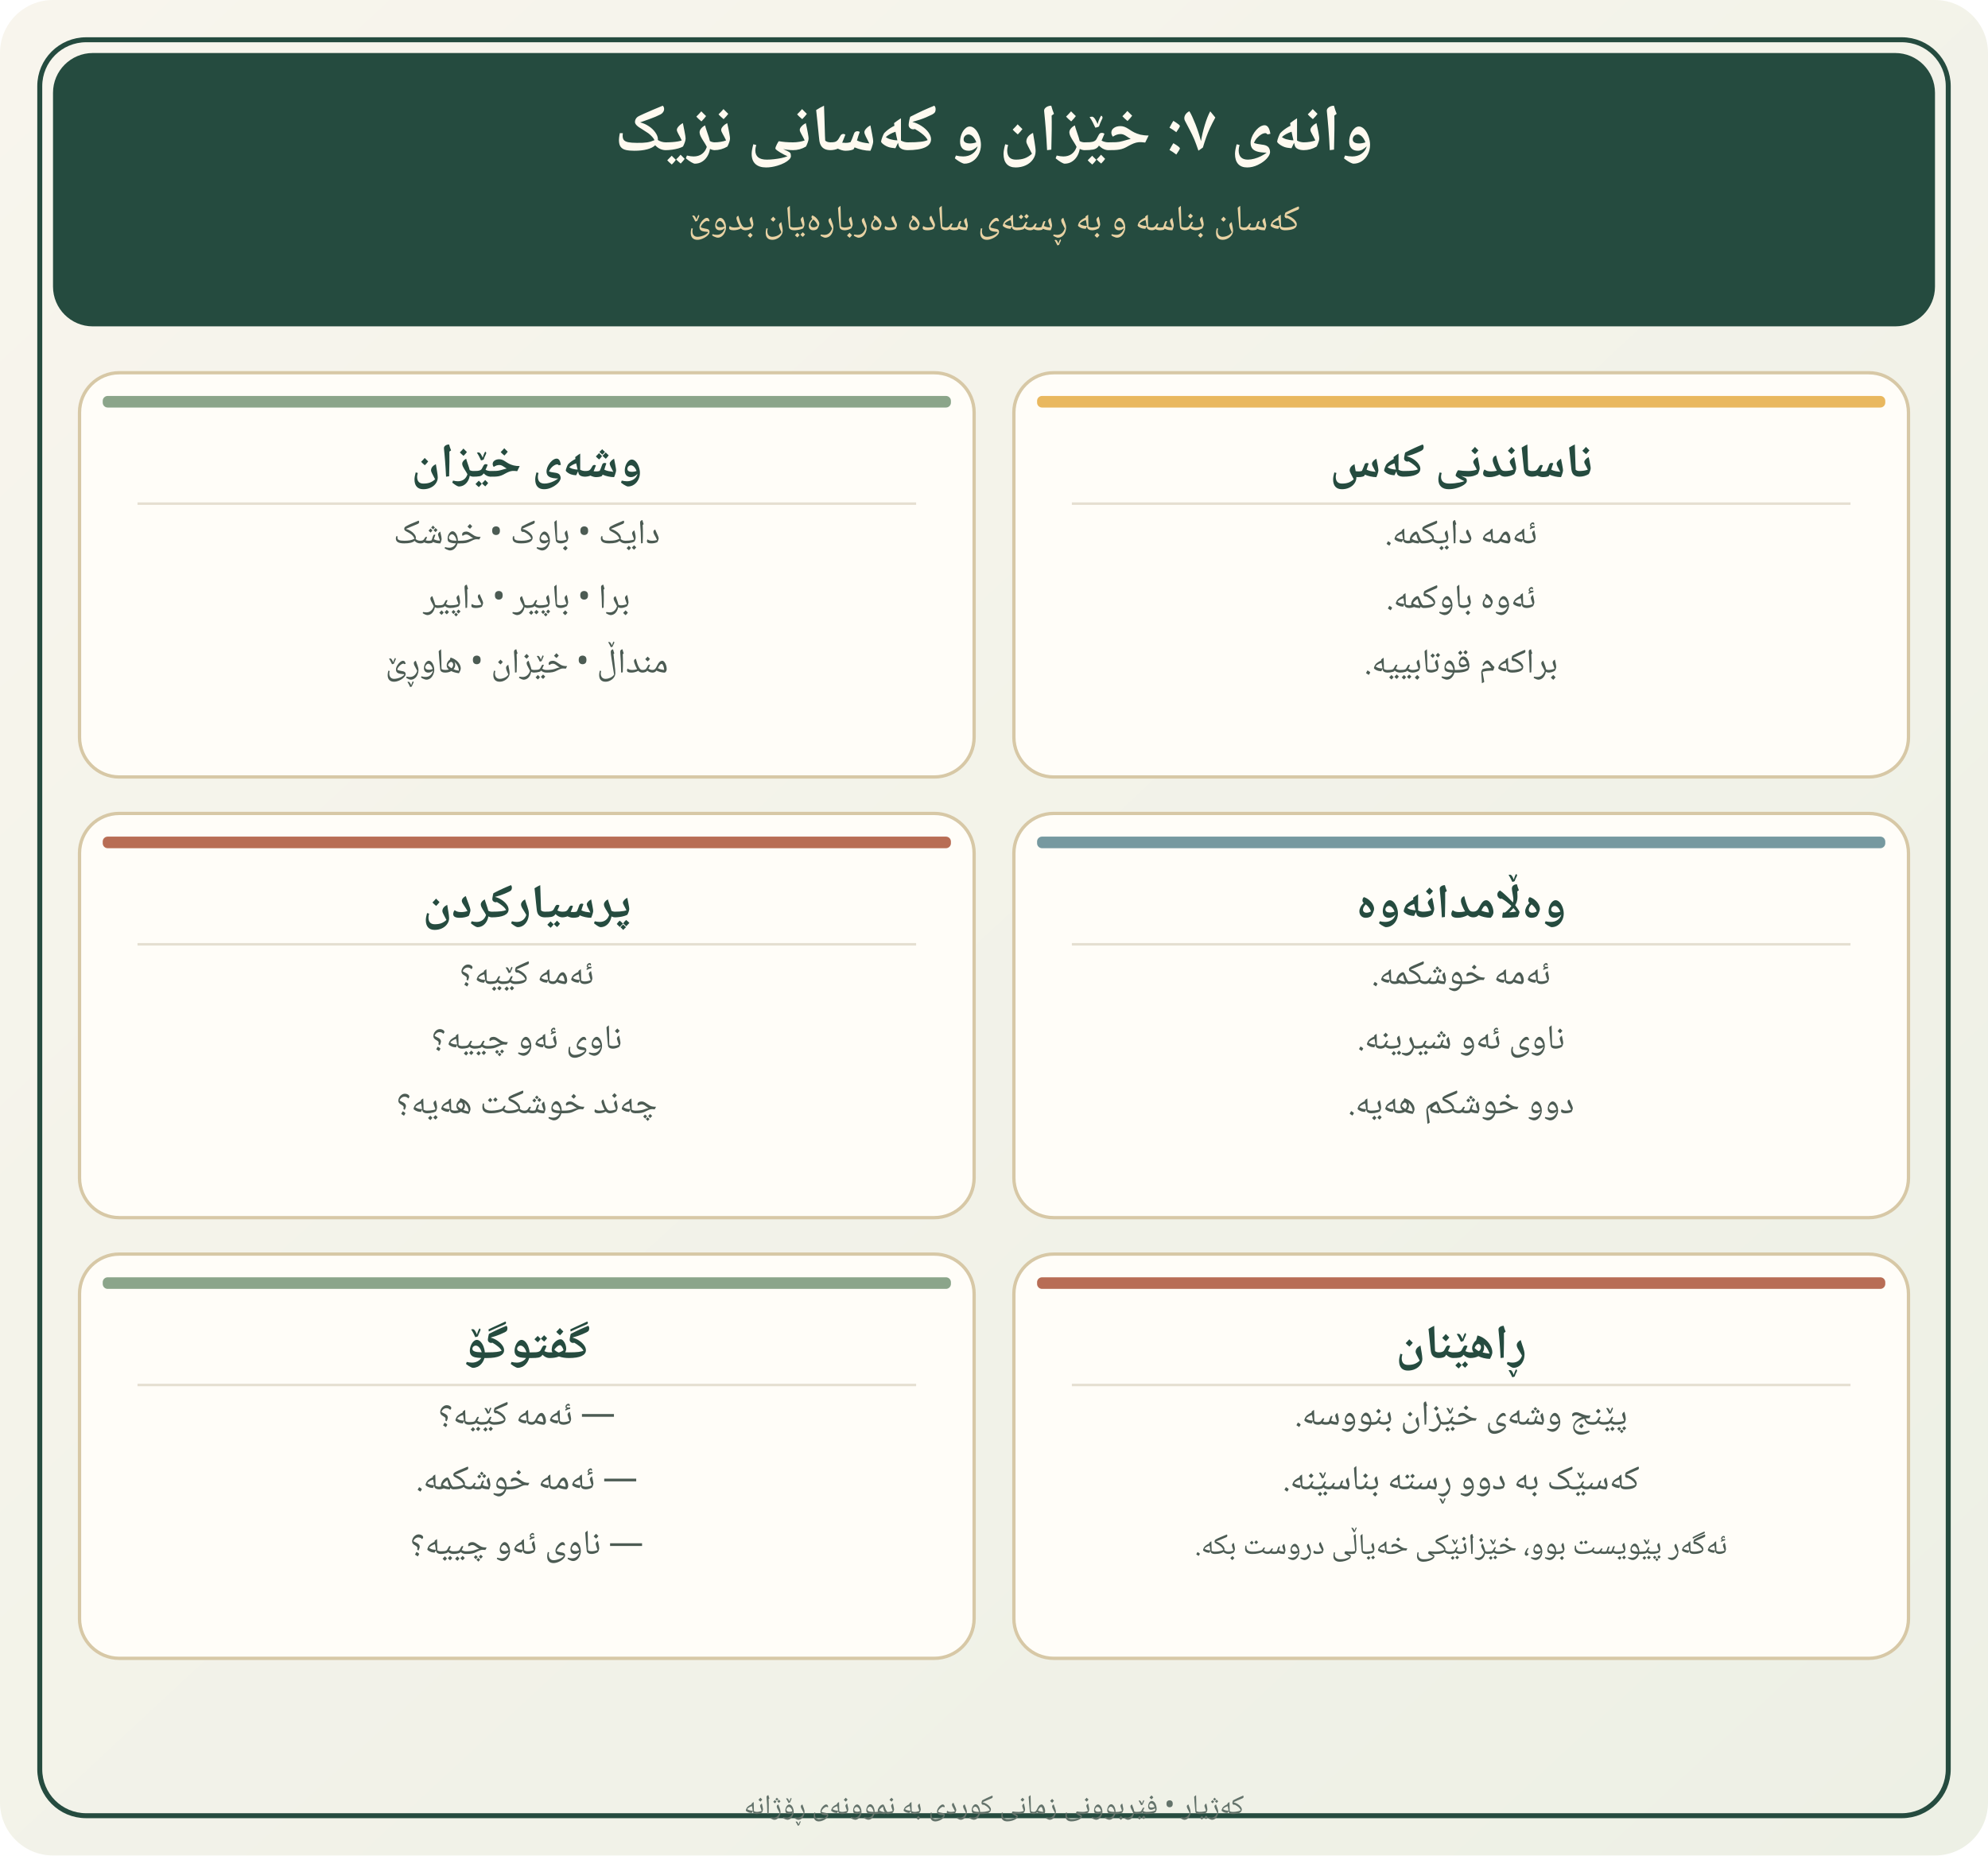
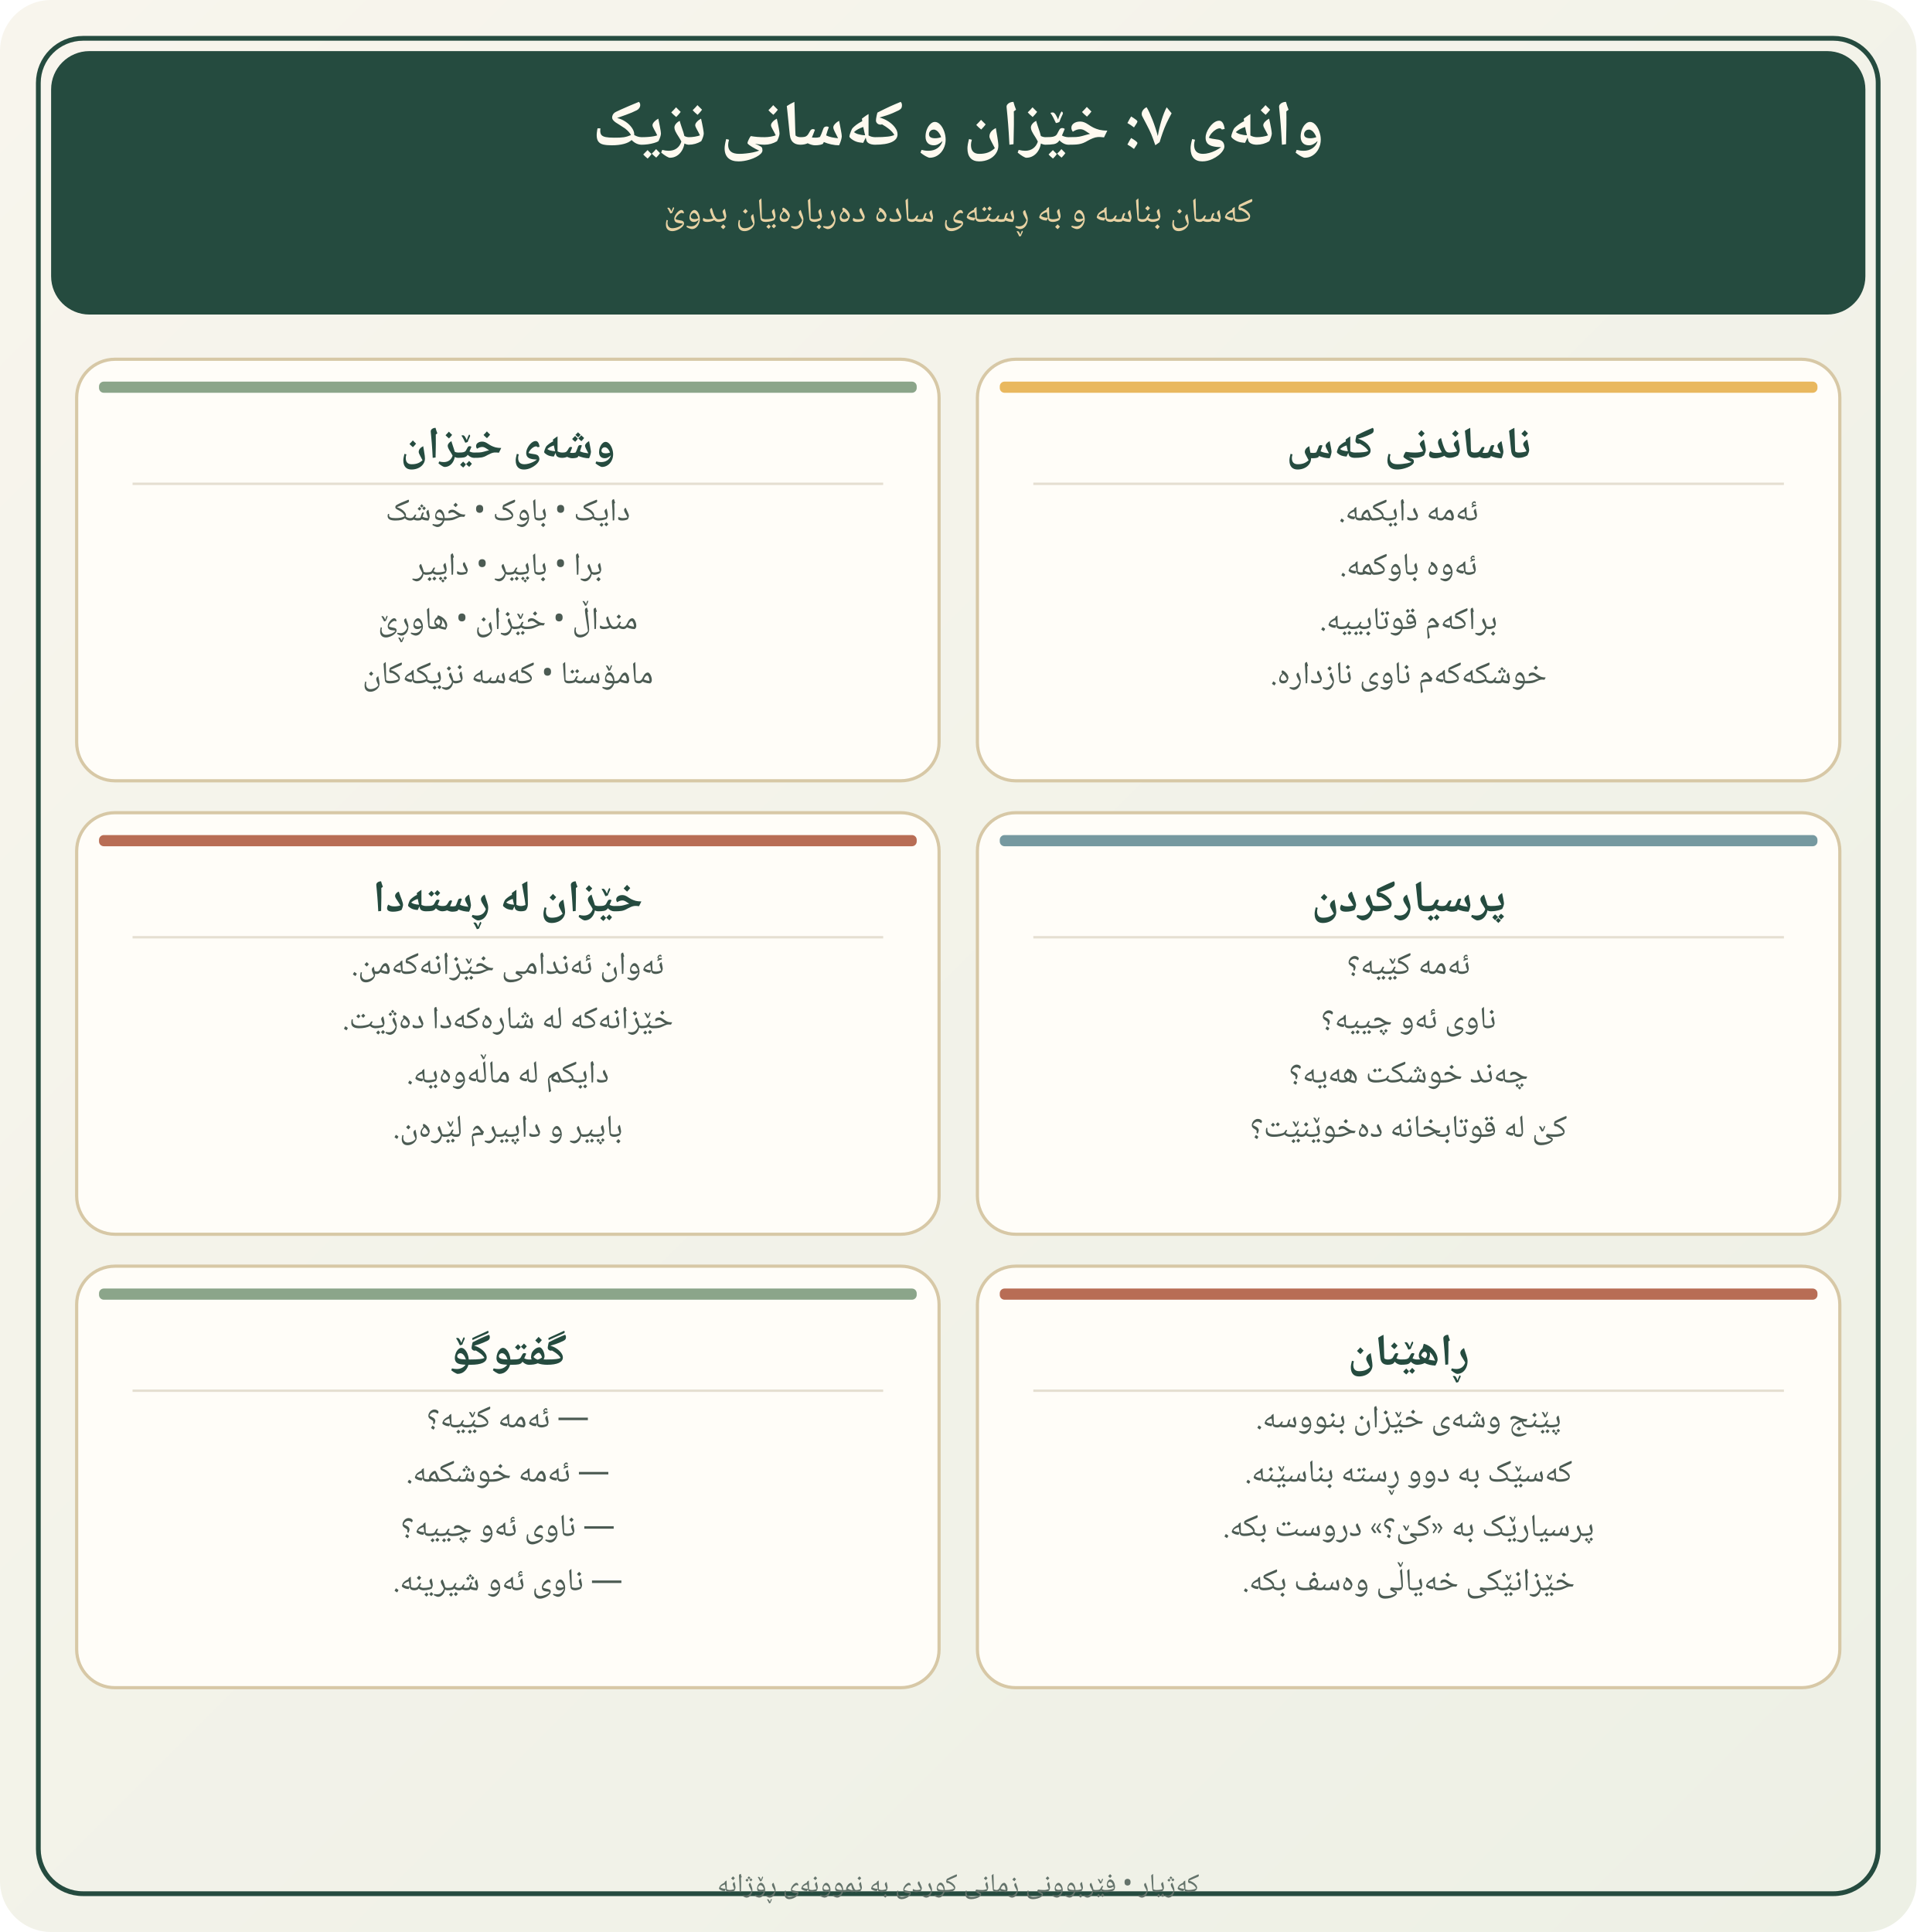
- <svg xmlns="http://www.w3.org/2000/svg" width="1200" height="1120" viewBox="0 0 1200 1120" role="img" aria-label="وانەی ٧: خێزان و کەسانی نزیک">
+ <svg xmlns="http://www.w3.org/2000/svg" width="1200" height="1210" viewBox="0 0 1200 1210" role="img" aria-label="وانەی ٧: خێزان و کەسانی نزیک">
  <defs>
    <linearGradient id="bg" x1="0" y1="0" x2="1" y2="1">
      <stop offset="0" stop-color="#f8f5ed" />
      <stop offset="1" stop-color="#edf0e5" />
    </linearGradient>
  </defs>
-   <rect width="1200" height="1120" rx="32" fill="url(#bg)" />
-   <rect x="24" y="24" width="1152" height="1072" rx="28" fill="none" stroke="#254b3f" stroke-width="3" />
+   <rect width="1200" height="1210" rx="32" fill="url(#bg)" />
+   <rect x="24" y="24" width="1152" height="1162" rx="28" fill="none" stroke="#254b3f" stroke-width="3" />
  <rect x="32" y="32" width="1136" height="165" rx="24" fill="#254b3f" />
  <text x="600" y="91" text-anchor="middle" direction="rtl" unicode-bidi="plaintext" font-family="Noto Naskh Arabic, Noto Sans Arabic, sans-serif" font-size="40" font-weight="700" fill="#fffaf0">وانەی ٧: خێزان و کەسانی نزیک</text>
  <text x="600" y="139" text-anchor="middle" direction="rtl" unicode-bidi="plaintext" font-family="Noto Naskh Arabic, Noto Sans Arabic, sans-serif" font-size="22" fill="#e8d2a4">کەسان بناسە و بە ڕستەی سادە دەربارەیان بدوێ</text>
  <g>
-     <rect x="48" y="225" width="540" height="244" rx="24" fill="#fffdf8" stroke="#d7c8a6" stroke-width="2" />
+     <rect x="48" y="225" width="540" height="264" rx="24" fill="#fffdf8" stroke="#d7c8a6" stroke-width="2" />
    <rect x="62" y="239" width="512" height="7" rx="3" fill="#8ba58a" />
-     <text x="318" y="288" text-anchor="middle" direction="rtl" unicode-bidi="plaintext" font-family="Noto Naskh Arabic, Noto Sans Arabic, sans-serif" font-size="29" font-weight="700" fill="#254b3f">وشەی خێزان</text>
-     <path d="M83 304 H553" stroke="#e5dfd1" stroke-width="1.5" />
-     <text x="318" y="328" text-anchor="middle" direction="rtl" unicode-bidi="plaintext" font-family="Noto Naskh Arabic, Noto Sans Arabic, sans-serif" font-size="21" fill="#4c5b53">دایک • باوک • خوشک</text>
-     <text x="318" y="367" text-anchor="middle" direction="rtl" unicode-bidi="plaintext" font-family="Noto Naskh Arabic, Noto Sans Arabic, sans-serif" font-size="21" fill="#4c5b53">برا • باپیر • داپیر</text>
-     <text x="318" y="406" text-anchor="middle" direction="rtl" unicode-bidi="plaintext" font-family="Noto Naskh Arabic, Noto Sans Arabic, sans-serif" font-size="21" fill="#4c5b53">منداڵ • خێزان • هاوڕێ</text>
+     <text x="318" y="287" text-anchor="middle" direction="rtl" unicode-bidi="plaintext" font-family="Noto Naskh Arabic, Noto Sans Arabic, sans-serif" font-size="28" font-weight="700" fill="#254b3f">وشەی خێزان</text>
+     <path d="M83 303 H553" stroke="#e5dfd1" stroke-width="1.5" />
+     <text x="318" y="326" text-anchor="middle" direction="rtl" unicode-bidi="plaintext" font-family="Noto Naskh Arabic, Noto Sans Arabic, sans-serif" font-size="20" fill="#4c5b53">دایک • باوک • خوشک</text>
+     <text x="318" y="360" text-anchor="middle" direction="rtl" unicode-bidi="plaintext" font-family="Noto Naskh Arabic, Noto Sans Arabic, sans-serif" font-size="20" fill="#4c5b53">برا • باپیر • داپیر</text>
+     <text x="318" y="394" text-anchor="middle" direction="rtl" unicode-bidi="plaintext" font-family="Noto Naskh Arabic, Noto Sans Arabic, sans-serif" font-size="20" fill="#4c5b53">منداڵ • خێزان • هاوڕێ</text>
+     <text x="318" y="428" text-anchor="middle" direction="rtl" unicode-bidi="plaintext" font-family="Noto Naskh Arabic, Noto Sans Arabic, sans-serif" font-size="20" fill="#4c5b53">مامۆستا • کەسە نزیکەکان</text>
  </g>
  <g>
-     <rect x="612" y="225" width="540" height="244" rx="24" fill="#fffdf8" stroke="#d7c8a6" stroke-width="2" />
+     <rect x="612" y="225" width="540" height="264" rx="24" fill="#fffdf8" stroke="#d7c8a6" stroke-width="2" />
    <rect x="626" y="239" width="512" height="7" rx="3" fill="#e9b85f" />
-     <text x="882" y="288" text-anchor="middle" direction="rtl" unicode-bidi="plaintext" font-family="Noto Naskh Arabic, Noto Sans Arabic, sans-serif" font-size="29" font-weight="700" fill="#254b3f">ناساندنی کەس</text>
-     <path d="M647 304 H1117" stroke="#e5dfd1" stroke-width="1.5" />
-     <text x="882" y="328" text-anchor="middle" direction="rtl" unicode-bidi="plaintext" font-family="Noto Naskh Arabic, Noto Sans Arabic, sans-serif" font-size="21" fill="#4c5b53">ئەمە دایکمە.</text>
-     <text x="882" y="367" text-anchor="middle" direction="rtl" unicode-bidi="plaintext" font-family="Noto Naskh Arabic, Noto Sans Arabic, sans-serif" font-size="21" fill="#4c5b53">ئەوە باوکمە.</text>
-     <text x="882" y="406" text-anchor="middle" direction="rtl" unicode-bidi="plaintext" font-family="Noto Naskh Arabic, Noto Sans Arabic, sans-serif" font-size="21" fill="#4c5b53">براکەم قوتابییە.</text>
+     <text x="882" y="287" text-anchor="middle" direction="rtl" unicode-bidi="plaintext" font-family="Noto Naskh Arabic, Noto Sans Arabic, sans-serif" font-size="28" font-weight="700" fill="#254b3f">ناساندنی کەس</text>
+     <path d="M647 303 H1117" stroke="#e5dfd1" stroke-width="1.5" />
+     <text x="882" y="326" text-anchor="middle" direction="rtl" unicode-bidi="plaintext" font-family="Noto Naskh Arabic, Noto Sans Arabic, sans-serif" font-size="20" fill="#4c5b53">ئەمە دایکمە.</text>
+     <text x="882" y="360" text-anchor="middle" direction="rtl" unicode-bidi="plaintext" font-family="Noto Naskh Arabic, Noto Sans Arabic, sans-serif" font-size="20" fill="#4c5b53">ئەوە باوکمە.</text>
+     <text x="882" y="394" text-anchor="middle" direction="rtl" unicode-bidi="plaintext" font-family="Noto Naskh Arabic, Noto Sans Arabic, sans-serif" font-size="20" fill="#4c5b53">براکەم قوتابییە.</text>
+     <text x="882" y="428" text-anchor="middle" direction="rtl" unicode-bidi="plaintext" font-family="Noto Naskh Arabic, Noto Sans Arabic, sans-serif" font-size="20" fill="#4c5b53">خوشکەکەم ناوی نازدارە.</text>
  </g>
  <g>
-     <rect x="48" y="491" width="540" height="244" rx="24" fill="#fffdf8" stroke="#d7c8a6" stroke-width="2" />
-     <rect x="62" y="505" width="512" height="7" rx="3" fill="#b86d55" />
-     <text x="318" y="554" text-anchor="middle" direction="rtl" unicode-bidi="plaintext" font-family="Noto Naskh Arabic, Noto Sans Arabic, sans-serif" font-size="29" font-weight="700" fill="#254b3f">پرسیارکردن</text>
-     <path d="M83 570 H553" stroke="#e5dfd1" stroke-width="1.5" />
-     <text x="318" y="594" text-anchor="middle" direction="rtl" unicode-bidi="plaintext" font-family="Noto Naskh Arabic, Noto Sans Arabic, sans-serif" font-size="21" fill="#4c5b53">ئەمە کێیە؟</text>
-     <text x="318" y="633" text-anchor="middle" direction="rtl" unicode-bidi="plaintext" font-family="Noto Naskh Arabic, Noto Sans Arabic, sans-serif" font-size="21" fill="#4c5b53">ناوی ئەو چییە؟</text>
-     <text x="318" y="672" text-anchor="middle" direction="rtl" unicode-bidi="plaintext" font-family="Noto Naskh Arabic, Noto Sans Arabic, sans-serif" font-size="21" fill="#4c5b53">چەند خوشکت هەیە؟</text>
+     <rect x="48" y="509" width="540" height="264" rx="24" fill="#fffdf8" stroke="#d7c8a6" stroke-width="2" />
+     <rect x="62" y="523" width="512" height="7" rx="3" fill="#b86d55" />
+     <text x="318" y="571" text-anchor="middle" direction="rtl" unicode-bidi="plaintext" font-family="Noto Naskh Arabic, Noto Sans Arabic, sans-serif" font-size="28" font-weight="700" fill="#254b3f">خێزان لە ڕستەدا</text>
+     <path d="M83 587 H553" stroke="#e5dfd1" stroke-width="1.5" />
+     <text x="318" y="610" text-anchor="middle" direction="rtl" unicode-bidi="plaintext" font-family="Noto Naskh Arabic, Noto Sans Arabic, sans-serif" font-size="20" fill="#4c5b53">ئەوان ئەندامی خێزانەکەمن.</text>
+     <text x="318" y="644" text-anchor="middle" direction="rtl" unicode-bidi="plaintext" font-family="Noto Naskh Arabic, Noto Sans Arabic, sans-serif" font-size="20" fill="#4c5b53">خێزانەکە لە شارەکەدا دەژیت.</text>
+     <text x="318" y="678" text-anchor="middle" direction="rtl" unicode-bidi="plaintext" font-family="Noto Naskh Arabic, Noto Sans Arabic, sans-serif" font-size="20" fill="#4c5b53">دایکم لە ماڵەوەیە.</text>
+     <text x="318" y="712" text-anchor="middle" direction="rtl" unicode-bidi="plaintext" font-family="Noto Naskh Arabic, Noto Sans Arabic, sans-serif" font-size="20" fill="#4c5b53">باپیر و داپیرم لێرەن.</text>
  </g>
  <g>
-     <rect x="612" y="491" width="540" height="244" rx="24" fill="#fffdf8" stroke="#d7c8a6" stroke-width="2" />
-     <rect x="626" y="505" width="512" height="7" rx="3" fill="#7699a0" />
-     <text x="882" y="554" text-anchor="middle" direction="rtl" unicode-bidi="plaintext" font-family="Noto Naskh Arabic, Noto Sans Arabic, sans-serif" font-size="29" font-weight="700" fill="#254b3f">وەڵامدانەوە</text>
-     <path d="M647 570 H1117" stroke="#e5dfd1" stroke-width="1.5" />
-     <text x="882" y="594" text-anchor="middle" direction="rtl" unicode-bidi="plaintext" font-family="Noto Naskh Arabic, Noto Sans Arabic, sans-serif" font-size="21" fill="#4c5b53">ئەمە خوشکمە.</text>
-     <text x="882" y="633" text-anchor="middle" direction="rtl" unicode-bidi="plaintext" font-family="Noto Naskh Arabic, Noto Sans Arabic, sans-serif" font-size="21" fill="#4c5b53">ناوی ئەو شیرینە.</text>
-     <text x="882" y="672" text-anchor="middle" direction="rtl" unicode-bidi="plaintext" font-family="Noto Naskh Arabic, Noto Sans Arabic, sans-serif" font-size="21" fill="#4c5b53">دوو خوشکم هەیە.</text>
+     <rect x="612" y="509" width="540" height="264" rx="24" fill="#fffdf8" stroke="#d7c8a6" stroke-width="2" />
+     <rect x="626" y="523" width="512" height="7" rx="3" fill="#7699a0" />
+     <text x="882" y="571" text-anchor="middle" direction="rtl" unicode-bidi="plaintext" font-family="Noto Naskh Arabic, Noto Sans Arabic, sans-serif" font-size="28" font-weight="700" fill="#254b3f">پرسیارکردن</text>
+     <path d="M647 587 H1117" stroke="#e5dfd1" stroke-width="1.5" />
+     <text x="882" y="610" text-anchor="middle" direction="rtl" unicode-bidi="plaintext" font-family="Noto Naskh Arabic, Noto Sans Arabic, sans-serif" font-size="20" fill="#4c5b53">ئەمە کێیە؟</text>
+     <text x="882" y="644" text-anchor="middle" direction="rtl" unicode-bidi="plaintext" font-family="Noto Naskh Arabic, Noto Sans Arabic, sans-serif" font-size="20" fill="#4c5b53">ناوی ئەو چییە؟</text>
+     <text x="882" y="678" text-anchor="middle" direction="rtl" unicode-bidi="plaintext" font-family="Noto Naskh Arabic, Noto Sans Arabic, sans-serif" font-size="20" fill="#4c5b53">چەند خوشکت هەیە؟</text>
+     <text x="882" y="712" text-anchor="middle" direction="rtl" unicode-bidi="plaintext" font-family="Noto Naskh Arabic, Noto Sans Arabic, sans-serif" font-size="20" fill="#4c5b53">کێ لە قوتابخانە دەخوێنێت؟</text>
  </g>
  <g>
-     <rect x="48" y="757" width="540" height="244" rx="24" fill="#fffdf8" stroke="#d7c8a6" stroke-width="2" />
-     <rect x="62" y="771" width="512" height="7" rx="3" fill="#8ba58a" />
-     <text x="318" y="820" text-anchor="middle" direction="rtl" unicode-bidi="plaintext" font-family="Noto Naskh Arabic, Noto Sans Arabic, sans-serif" font-size="29" font-weight="700" fill="#254b3f">گفتوگۆ</text>
-     <path d="M83 836 H553" stroke="#e5dfd1" stroke-width="1.5" />
-     <text x="318" y="860" text-anchor="middle" direction="rtl" unicode-bidi="plaintext" font-family="Noto Naskh Arabic, Noto Sans Arabic, sans-serif" font-size="21" fill="#4c5b53">— ئەمە کێیە؟</text>
-     <text x="318" y="899" text-anchor="middle" direction="rtl" unicode-bidi="plaintext" font-family="Noto Naskh Arabic, Noto Sans Arabic, sans-serif" font-size="21" fill="#4c5b53">— ئەمە خوشکمە.</text>
-     <text x="318" y="938" text-anchor="middle" direction="rtl" unicode-bidi="plaintext" font-family="Noto Naskh Arabic, Noto Sans Arabic, sans-serif" font-size="21" fill="#4c5b53">— ناوی ئەو چییە؟</text>
+     <rect x="48" y="793" width="540" height="264" rx="24" fill="#fffdf8" stroke="#d7c8a6" stroke-width="2" />
+     <rect x="62" y="807" width="512" height="7" rx="3" fill="#8ba58a" />
+     <text x="318" y="855" text-anchor="middle" direction="rtl" unicode-bidi="plaintext" font-family="Noto Naskh Arabic, Noto Sans Arabic, sans-serif" font-size="28" font-weight="700" fill="#254b3f">گفتوگۆ</text>
+     <path d="M83 871 H553" stroke="#e5dfd1" stroke-width="1.5" />
+     <text x="318" y="894" text-anchor="middle" direction="rtl" unicode-bidi="plaintext" font-family="Noto Naskh Arabic, Noto Sans Arabic, sans-serif" font-size="20" fill="#4c5b53">— ئەمە کێیە؟</text>
+     <text x="318" y="928" text-anchor="middle" direction="rtl" unicode-bidi="plaintext" font-family="Noto Naskh Arabic, Noto Sans Arabic, sans-serif" font-size="20" fill="#4c5b53">— ئەمە خوشکمە.</text>
+     <text x="318" y="962" text-anchor="middle" direction="rtl" unicode-bidi="plaintext" font-family="Noto Naskh Arabic, Noto Sans Arabic, sans-serif" font-size="20" fill="#4c5b53">— ناوی ئەو چییە؟</text>
+     <text x="318" y="996" text-anchor="middle" direction="rtl" unicode-bidi="plaintext" font-family="Noto Naskh Arabic, Noto Sans Arabic, sans-serif" font-size="20" fill="#4c5b53">— ناوی ئەو شیرینە.</text>
  </g>
  <g>
-     <rect x="612" y="757" width="540" height="244" rx="24" fill="#fffdf8" stroke="#d7c8a6" stroke-width="2" />
-     <rect x="626" y="771" width="512" height="7" rx="3" fill="#b86d55" />
-     <text x="882" y="820" text-anchor="middle" direction="rtl" unicode-bidi="plaintext" font-family="Noto Naskh Arabic, Noto Sans Arabic, sans-serif" font-size="29" font-weight="700" fill="#254b3f">ڕاهێنان</text>
-     <path d="M647 836 H1117" stroke="#e5dfd1" stroke-width="1.5" />
-     <text x="882" y="860" text-anchor="middle" direction="rtl" unicode-bidi="plaintext" font-family="Noto Naskh Arabic, Noto Sans Arabic, sans-serif" font-size="21" fill="#4c5b53">پێنج وشەی خێزان بنووسە.</text>
-     <text x="882" y="899" text-anchor="middle" direction="rtl" unicode-bidi="plaintext" font-family="Noto Naskh Arabic, Noto Sans Arabic, sans-serif" font-size="21" fill="#4c5b53">کەسێک بە دوو ڕستە بناسێنە.</text>
-     <text x="882" y="938" text-anchor="middle" direction="rtl" unicode-bidi="plaintext" font-family="Noto Naskh Arabic, Noto Sans Arabic, sans-serif" font-size="18" fill="#4c5b53">ئەگەر پێویست بوو، خێزانێکی خەیاڵی دروست بکە.</text>
+     <rect x="612" y="793" width="540" height="264" rx="24" fill="#fffdf8" stroke="#d7c8a6" stroke-width="2" />
+     <rect x="626" y="807" width="512" height="7" rx="3" fill="#b86d55" />
+     <text x="882" y="855" text-anchor="middle" direction="rtl" unicode-bidi="plaintext" font-family="Noto Naskh Arabic, Noto Sans Arabic, sans-serif" font-size="28" font-weight="700" fill="#254b3f">ڕاهێنان</text>
+     <path d="M647 871 H1117" stroke="#e5dfd1" stroke-width="1.5" />
+     <text x="882" y="894" text-anchor="middle" direction="rtl" unicode-bidi="plaintext" font-family="Noto Naskh Arabic, Noto Sans Arabic, sans-serif" font-size="20" fill="#4c5b53">پێنج وشەی خێزان بنووسە.</text>
+     <text x="882" y="928" text-anchor="middle" direction="rtl" unicode-bidi="plaintext" font-family="Noto Naskh Arabic, Noto Sans Arabic, sans-serif" font-size="20" fill="#4c5b53">کەسێک بە دوو ڕستە بناسێنە.</text>
+     <text x="882" y="962" text-anchor="middle" direction="rtl" unicode-bidi="plaintext" font-family="Noto Naskh Arabic, Noto Sans Arabic, sans-serif" font-size="20" fill="#4c5b53">پرسیارێک بە «کێ؟» دروست بکە.</text>
+     <text x="882" y="996" text-anchor="middle" direction="rtl" unicode-bidi="plaintext" font-family="Noto Naskh Arabic, Noto Sans Arabic, sans-serif" font-size="20" fill="#4c5b53">خێزانێکی خەیاڵی وەسف بکە.</text>
  </g>
-   <text x="600" y="1095" text-anchor="middle" direction="rtl" unicode-bidi="plaintext" font-family="Noto Naskh Arabic, Noto Sans Arabic, sans-serif" font-size="17" fill="#64736b">کەژیار • فێربوونی زمانی کوردی بە نموونەی ڕۆژانە</text>
+   <text x="600" y="1185" text-anchor="middle" direction="rtl" unicode-bidi="plaintext" font-family="Noto Naskh Arabic, Noto Sans Arabic, sans-serif" font-size="17" fill="#64736b">کەژیار • فێربوونی زمانی کوردی بە نموونەی ڕۆژانە</text>
</svg>
